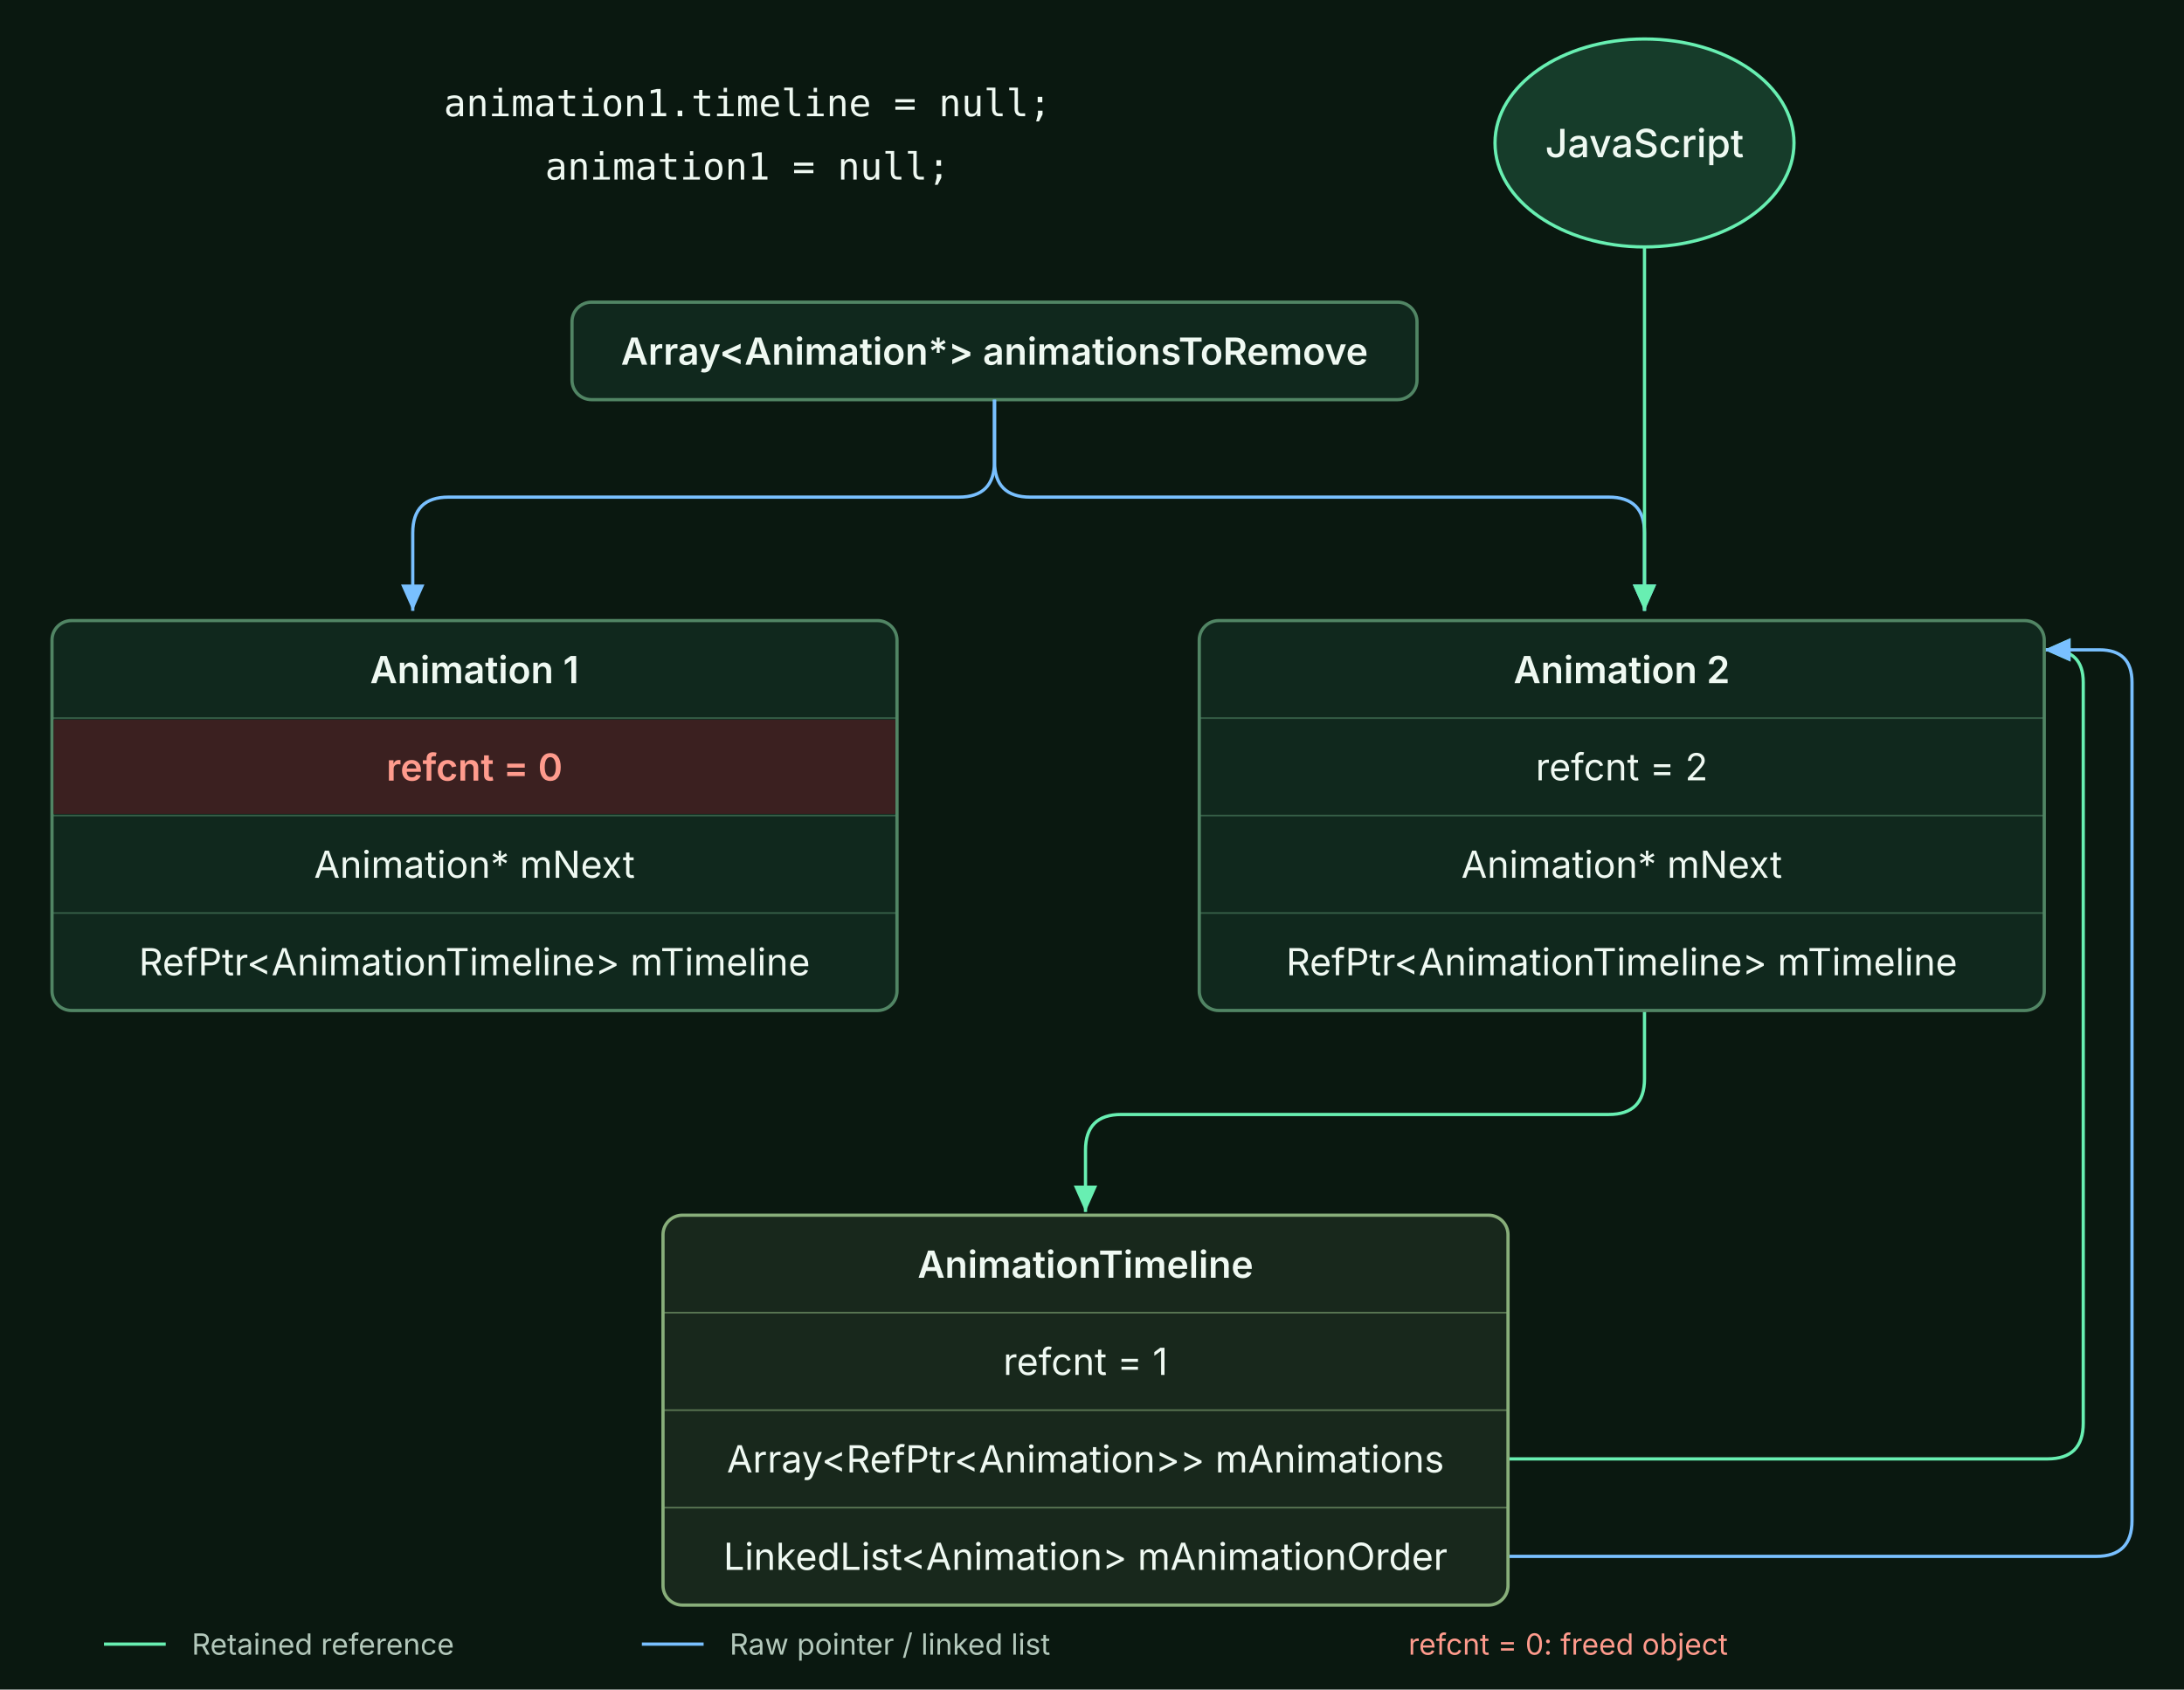
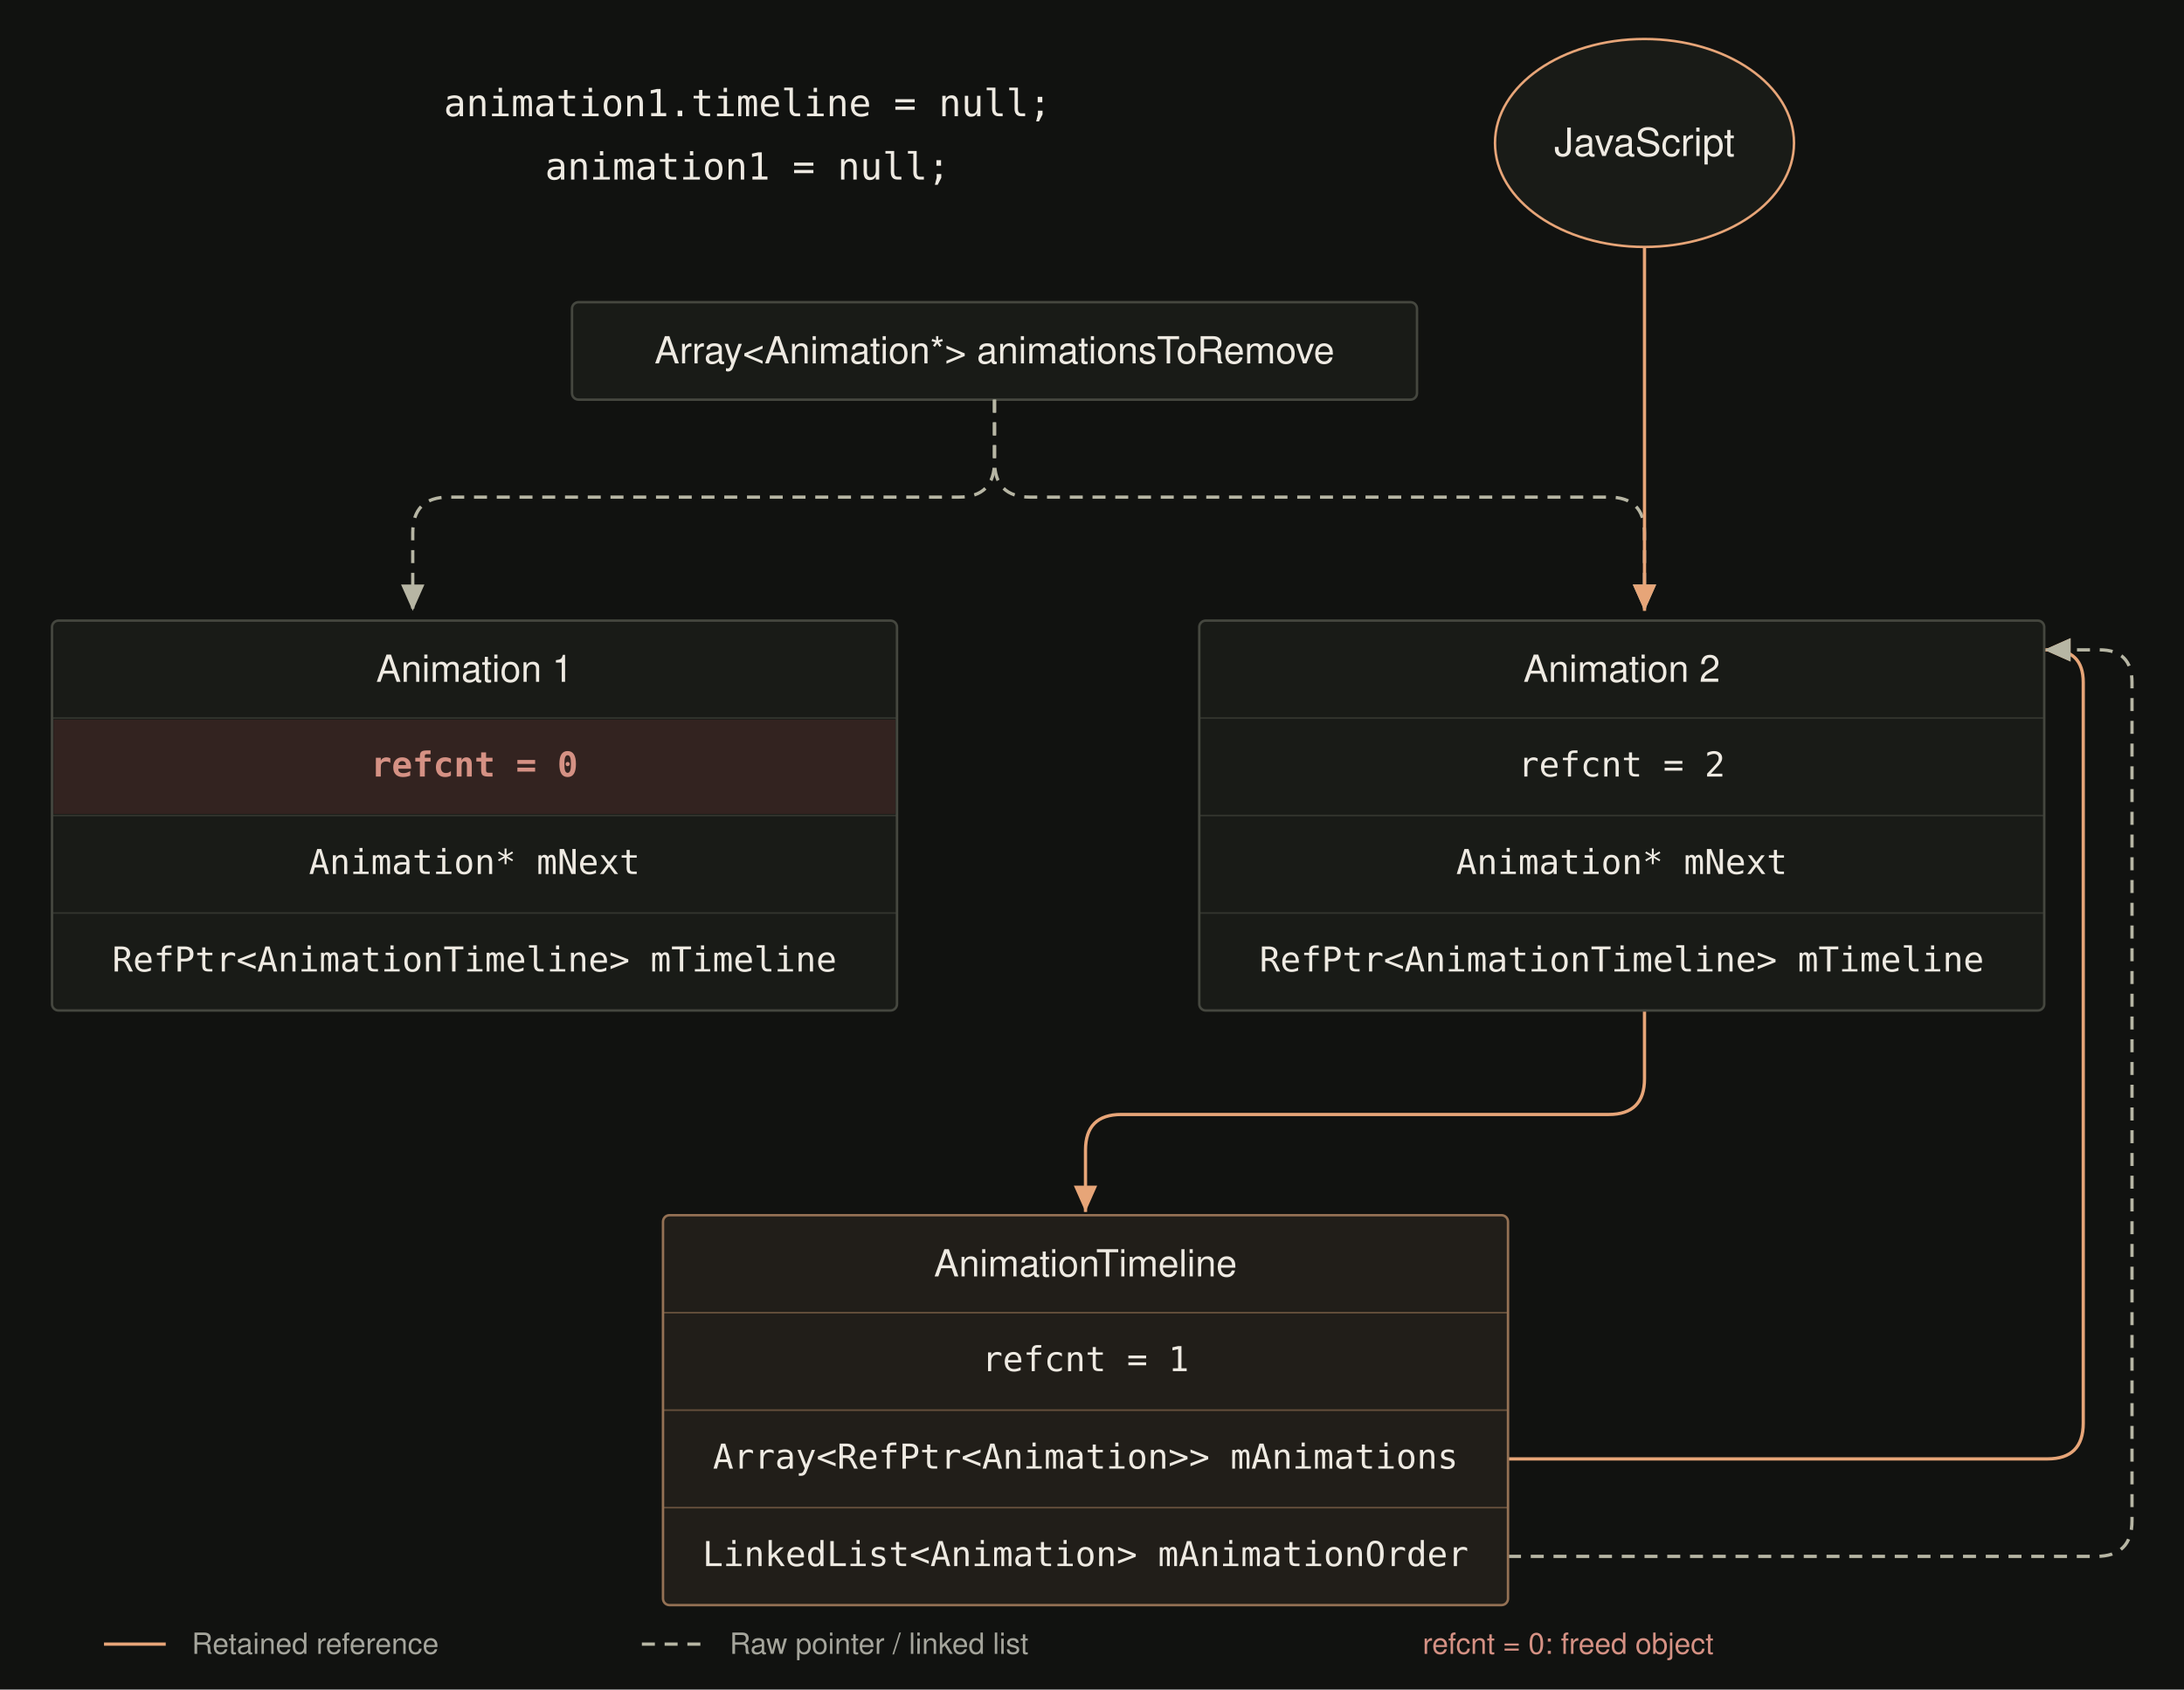
<svg xmlns="http://www.w3.org/2000/svg" width="1344" height="1040" viewBox="0 0 1344 1040" role="img" aria-labelledby="title description">
  <defs>
-     <style>text{font-family:-apple-system,BlinkMacSystemFont,"Segoe UI",sans-serif;fill:#eff9f2;font-size:23px}.mono{font-family:ui-monospace,SFMono-Regular,Menlo,Consolas,monospace}</style>
+     <style>svg{background:#111210}text{font-family:"Helvetica Neue",Helvetica,Arial,sans-serif;fill:#eeeae2;font-size:23px}.mono{font-family:ui-monospace,SFMono-Regular,Menlo,Consolas,monospace}</style>
    <marker id="ref" viewBox="0 0 10 10" refX="9" refY="5" markerWidth="9" markerHeight="9" orient="auto-start-reverse">
-       <path d="M 0 1 L 9 5 L 0 9 Z" fill="#68efb2" />
+       <path d="M 0 1 L 9 5 L 0 9 Z" fill="#e7a578" />
    </marker>
    <marker id="raw" viewBox="0 0 10 10" refX="9" refY="5" markerWidth="9" markerHeight="9" orient="auto-start-reverse">
-       <path d="M 0 1 L 9 5 L 0 9 Z" fill="#79c0ff" />
+       <path d="M 0 1 L 9 5 L 0 9 Z" fill="#b7b6a4" />
    </marker>
    <marker id="danger" viewBox="0 0 10 10" refX="9" refY="5" markerWidth="9" markerHeight="9" orient="auto-start-reverse">
-       <path d="M 0 1 L 9 5 L 0 9 Z" fill="#ff9b8d" />
+       <path d="M 0 1 L 9 5 L 0 9 Z" fill="#d59184" />
    </marker>
  </defs>
-   <rect width="1344" height="1040" fill="#0a1810" />
-   <ellipse cx="1012" cy="88" rx="92" ry="64" fill="#163c2a" stroke="#68efb2" stroke-width="2" />
-   <text x="1012" y="88" text-anchor="middle" dominant-baseline="middle" style="font-size:24px;fill:#eff9f2;font-weight:500">JavaScript</text>
-   <text x="460" y="65" text-anchor="middle" dominant-baseline="middle" class="mono" style="font-size:23px;fill:#eff9f2;font-weight:400">animation1.timeline = null;</text>
-   <text x="460" y="104" text-anchor="middle" dominant-baseline="middle" class="mono" style="font-size:23px;fill:#eff9f2;font-weight:400">animation1 = null;</text>
-   <rect x="352" y="186" width="520" height="60" rx="12" fill="#10281d" stroke="#518564" stroke-width="2" />
-   <text x="612.0" y="216.0" text-anchor="middle" dominant-baseline="middle" style="font-size:23px;fill:#eff9f2;font-weight:600">Array&lt;Animation*&gt; animationsToRemove</text>
-   <path d="M 612 246 V 284 Q 612 306 590 306 H 276 Q 254 306 254 328 V 376" fill="none" stroke="#79c0ff" stroke-width="2" stroke-linejoin="round" marker-end="url(#raw)" />
-   <path d="M 612 246 V 284 Q 612 306 634 306 H 990 Q 1012 306 1012 328 V 376" fill="none" stroke="#79c0ff" stroke-width="2" stroke-linejoin="round" marker-end="url(#raw)" />
-   <path d="M 1012 152 V 376" fill="none" stroke="#68efb2" stroke-width="2" stroke-linejoin="round" marker-end="url(#ref)" />
-   <path d="M 1012 622 V 664 Q 1012 686 990 686 H 690 Q 668 686 668 708 V 746" fill="none" stroke="#68efb2" stroke-width="2" stroke-linejoin="round" marker-end="url(#ref)" />
-   <path d="M 928 898 H 1260 Q 1282 898 1282 876 V 420 Q 1282 400 1262 400 H 1258" fill="none" stroke="#68efb2" stroke-width="2" stroke-linejoin="round" marker-end="url(#ref)" />
-   <path d="M 928 958 H 1290 Q 1312 958 1312 936 V 420 Q 1312 400 1292 400 H 1258" fill="none" stroke="#79c0ff" stroke-width="2" stroke-linejoin="round" marker-end="url(#raw)" />
-   <rect x="32" y="382" width="520" height="240" rx="12" fill="#10281d" stroke="#518564" stroke-width="2" />
-   <text x="292.0" y="412.0" text-anchor="middle" dominant-baseline="middle" style="font-size:23px;fill:#eff9f2;font-weight:600">Animation 1</text>
-   <path d="M 32 442 H 552" stroke="#518564" stroke-opacity=".6" />
-   <rect x="33" y="443" width="518" height="58" fill="#3b2020" />
-   <text x="292.0" y="472.0" text-anchor="middle" dominant-baseline="middle" style="font-size:23px;fill:#ff9b8d;font-weight:600">refcnt = 0</text>
-   <path d="M 32 502 H 552" stroke="#518564" stroke-opacity=".6" />
-   <text x="292.0" y="532.0" text-anchor="middle" dominant-baseline="middle" style="font-size:23px;fill:#eff9f2;font-weight:400">Animation* mNext</text>
-   <path d="M 32 562 H 552" stroke="#518564" stroke-opacity=".6" />
-   <text x="292.0" y="592.0" text-anchor="middle" dominant-baseline="middle" style="font-size:23px;fill:#eff9f2;font-weight:400">RefPtr&lt;AnimationTimeline&gt; mTimeline</text>
-   <rect x="738" y="382" width="520" height="240" rx="12" fill="#10281d" stroke="#518564" stroke-width="2" />
-   <text x="998.0" y="412.0" text-anchor="middle" dominant-baseline="middle" style="font-size:23px;fill:#eff9f2;font-weight:600">Animation 2</text>
-   <path d="M 738 442 H 1258" stroke="#518564" stroke-opacity=".6" />
-   <text x="998.0" y="472.0" text-anchor="middle" dominant-baseline="middle" style="font-size:23px;fill:#eff9f2;font-weight:400">refcnt = 2</text>
-   <path d="M 738 502 H 1258" stroke="#518564" stroke-opacity=".6" />
-   <text x="998.0" y="532.0" text-anchor="middle" dominant-baseline="middle" style="font-size:23px;fill:#eff9f2;font-weight:400">Animation* mNext</text>
-   <path d="M 738 562 H 1258" stroke="#518564" stroke-opacity=".6" />
-   <text x="998.0" y="592.0" text-anchor="middle" dominant-baseline="middle" style="font-size:23px;fill:#eff9f2;font-weight:400">RefPtr&lt;AnimationTimeline&gt; mTimeline</text>
-   <rect x="408" y="748" width="520" height="240" rx="12" fill="#18281c" stroke="#88ae7a" stroke-width="2" />
-   <text x="668.0" y="778.0" text-anchor="middle" dominant-baseline="middle" style="font-size:23px;fill:#eff9f2;font-weight:600">AnimationTimeline</text>
-   <path d="M 408 808 H 928" stroke="#88ae7a" stroke-opacity=".6" />
-   <text x="668.0" y="838.0" text-anchor="middle" dominant-baseline="middle" style="font-size:23px;fill:#eff9f2;font-weight:400">refcnt = 1</text>
-   <path d="M 408 868 H 928" stroke="#88ae7a" stroke-opacity=".6" />
-   <text x="668.0" y="898.0" text-anchor="middle" dominant-baseline="middle" style="font-size:23px;fill:#eff9f2;font-weight:400">Array&lt;RefPtr&lt;Animation&gt;&gt; mAnimations</text>
-   <path d="M 408 928 H 928" stroke="#88ae7a" stroke-opacity=".6" />
-   <text x="668.0" y="958.0" text-anchor="middle" dominant-baseline="middle" style="font-size:23px;fill:#eff9f2;font-weight:400">LinkedList&lt;Animation&gt; mAnimationOrder</text>
-   <path d="M 64 1012 H 102" fill="none" stroke="#68efb2" stroke-width="2" stroke-linejoin="round" />
-   <text x="118" y="1012" text-anchor="start" dominant-baseline="middle" style="font-size:18px;fill:#b3c8bb;font-weight:400">Retained reference</text>
-   <path d="M 395 1012 H 433" fill="none" stroke="#79c0ff" stroke-width="2" stroke-linejoin="round" />
-   <text x="449" y="1012" text-anchor="start" dominant-baseline="middle" style="font-size:18px;fill:#b3c8bb;font-weight:400">Raw pointer / linked list</text>
-   <text x="965" y="1012" text-anchor="middle" dominant-baseline="middle" style="font-size:18px;fill:#ff9b8d;font-weight:400">refcnt = 0: freed object</text>
+   <rect width="1344" height="1040" fill="#111210" />
+   <ellipse cx="1012" cy="88" rx="92" ry="64" fill="#191b17" stroke="#e7a578" stroke-width="1.5" />
+   <text x="1012" y="88" text-anchor="middle" dominant-baseline="middle" style="font-size:24px;fill:#eeeae2;font-weight:500">JavaScript</text>
+   <text x="460" y="65" text-anchor="middle" dominant-baseline="middle" class="mono" style="font-size:23px;fill:#eeeae2;font-weight:400">animation1.timeline = null;</text>
+   <text x="460" y="104" text-anchor="middle" dominant-baseline="middle" class="mono" style="font-size:23px;fill:#eeeae2;font-weight:400">animation1 = null;</text>
+   <rect x="352" y="186" width="520" height="60" rx="4" fill="#191b17" stroke="#45473f" stroke-width="1.5" />
+   <text x="612.0" y="216.0" text-anchor="middle" dominant-baseline="middle" style="font-size:23px;fill:#eeeae2;font-weight:500">Array&lt;Animation*&gt; animationsToRemove</text>
+   <path d="M 612 246 V 284 Q 612 306 590 306 H 276 Q 254 306 254 328 V 376" fill="none" stroke="#b7b6a4" stroke-width="2" stroke-linejoin="round" stroke-dasharray="8 6" marker-end="url(#raw)" />
+   <path d="M 612 246 V 284 Q 612 306 634 306 H 990 Q 1012 306 1012 328 V 376" fill="none" stroke="#b7b6a4" stroke-width="2" stroke-linejoin="round" stroke-dasharray="8 6" marker-end="url(#raw)" />
+   <path d="M 1012 152 V 376" fill="none" stroke="#e7a578" stroke-width="2" stroke-linejoin="round" marker-end="url(#ref)" />
+   <path d="M 1012 622 V 664 Q 1012 686 990 686 H 690 Q 668 686 668 708 V 746" fill="none" stroke="#e7a578" stroke-width="2" stroke-linejoin="round" marker-end="url(#ref)" />
+   <path d="M 928 898 H 1260 Q 1282 898 1282 876 V 420 Q 1282 400 1262 400 H 1258" fill="none" stroke="#e7a578" stroke-width="2" stroke-linejoin="round" marker-end="url(#ref)" />
+   <path d="M 928 958 H 1290 Q 1312 958 1312 936 V 420 Q 1312 400 1292 400 H 1258" fill="none" stroke="#b7b6a4" stroke-width="2" stroke-linejoin="round" stroke-dasharray="8 6" marker-end="url(#raw)" />
+   <rect x="32" y="382" width="520" height="240" rx="4" fill="#191b17" stroke="#45473f" stroke-width="1.5" />
+   <text x="292.0" y="412.0" text-anchor="middle" dominant-baseline="middle" style="font-size:23px;fill:#eeeae2;font-weight:500">Animation 1</text>
+   <path d="M 32 442 H 552" stroke="#45473f" stroke-opacity=".6" stroke-width="1" />
+   <rect x="33" y="443" width="518" height="58" fill="#332320" />
+   <text x="292.0" y="472.0" text-anchor="middle" dominant-baseline="middle" class="mono" style="font-size:21.16px;fill:#d59184;font-weight:600">refcnt = 0</text>
+   <path d="M 32 502 H 552" stroke="#45473f" stroke-opacity=".6" stroke-width="1" />
+   <text x="292.0" y="532.0" text-anchor="middle" dominant-baseline="middle" class="mono" style="font-size:21.16px;fill:#eeeae2;font-weight:400">Animation* mNext</text>
+   <path d="M 32 562 H 552" stroke="#45473f" stroke-opacity=".6" stroke-width="1" />
+   <text x="292.0" y="592.0" text-anchor="middle" dominant-baseline="middle" class="mono" style="font-size:21.16px;fill:#eeeae2;font-weight:400">RefPtr&lt;AnimationTimeline&gt; mTimeline</text>
+   <rect x="738" y="382" width="520" height="240" rx="4" fill="#191b17" stroke="#45473f" stroke-width="1.5" />
+   <text x="998.0" y="412.0" text-anchor="middle" dominant-baseline="middle" style="font-size:23px;fill:#eeeae2;font-weight:500">Animation 2</text>
+   <path d="M 738 442 H 1258" stroke="#45473f" stroke-opacity=".6" stroke-width="1" />
+   <text x="998.0" y="472.0" text-anchor="middle" dominant-baseline="middle" class="mono" style="font-size:21.16px;fill:#eeeae2;font-weight:400">refcnt = 2</text>
+   <path d="M 738 502 H 1258" stroke="#45473f" stroke-opacity=".6" stroke-width="1" />
+   <text x="998.0" y="532.0" text-anchor="middle" dominant-baseline="middle" class="mono" style="font-size:21.16px;fill:#eeeae2;font-weight:400">Animation* mNext</text>
+   <path d="M 738 562 H 1258" stroke="#45473f" stroke-opacity=".6" stroke-width="1" />
+   <text x="998.0" y="592.0" text-anchor="middle" dominant-baseline="middle" class="mono" style="font-size:21.16px;fill:#eeeae2;font-weight:400">RefPtr&lt;AnimationTimeline&gt; mTimeline</text>
+   <rect x="408" y="748" width="520" height="240" rx="4" fill="#211e19" stroke="#947154" stroke-width="1.5" />
+   <text x="668.0" y="778.0" text-anchor="middle" dominant-baseline="middle" style="font-size:23px;fill:#eeeae2;font-weight:500">AnimationTimeline</text>
+   <path d="M 408 808 H 928" stroke="#947154" stroke-opacity=".6" stroke-width="1" />
+   <text x="668.0" y="838.0" text-anchor="middle" dominant-baseline="middle" class="mono" style="font-size:21.16px;fill:#eeeae2;font-weight:400">refcnt = 1</text>
+   <path d="M 408 868 H 928" stroke="#947154" stroke-opacity=".6" stroke-width="1" />
+   <text x="668.0" y="898.0" text-anchor="middle" dominant-baseline="middle" class="mono" style="font-size:21.16px;fill:#eeeae2;font-weight:400">Array&lt;RefPtr&lt;Animation&gt;&gt; mAnimations</text>
+   <path d="M 408 928 H 928" stroke="#947154" stroke-opacity=".6" stroke-width="1" />
+   <text x="668.0" y="958.0" text-anchor="middle" dominant-baseline="middle" class="mono" style="font-size:21.16px;fill:#eeeae2;font-weight:400">LinkedList&lt;Animation&gt; mAnimationOrder</text>
+   <path d="M 64 1012 H 102" fill="none" stroke="#e7a578" stroke-width="2" stroke-linejoin="round" />
+   <text x="118" y="1012" text-anchor="start" dominant-baseline="middle" style="font-size:18px;fill:#a5a59c;font-weight:400">Retained reference</text>
+   <path d="M 395 1012 H 433" fill="none" stroke="#b7b6a4" stroke-width="2" stroke-linejoin="round" stroke-dasharray="8 6" />
+   <text x="449" y="1012" text-anchor="start" dominant-baseline="middle" style="font-size:18px;fill:#a5a59c;font-weight:400">Raw pointer / linked list</text>
+   <text x="965" y="1012" text-anchor="middle" dominant-baseline="middle" style="font-size:18px;fill:#d59184;font-weight:400">refcnt = 0: freed object</text>
</svg>
